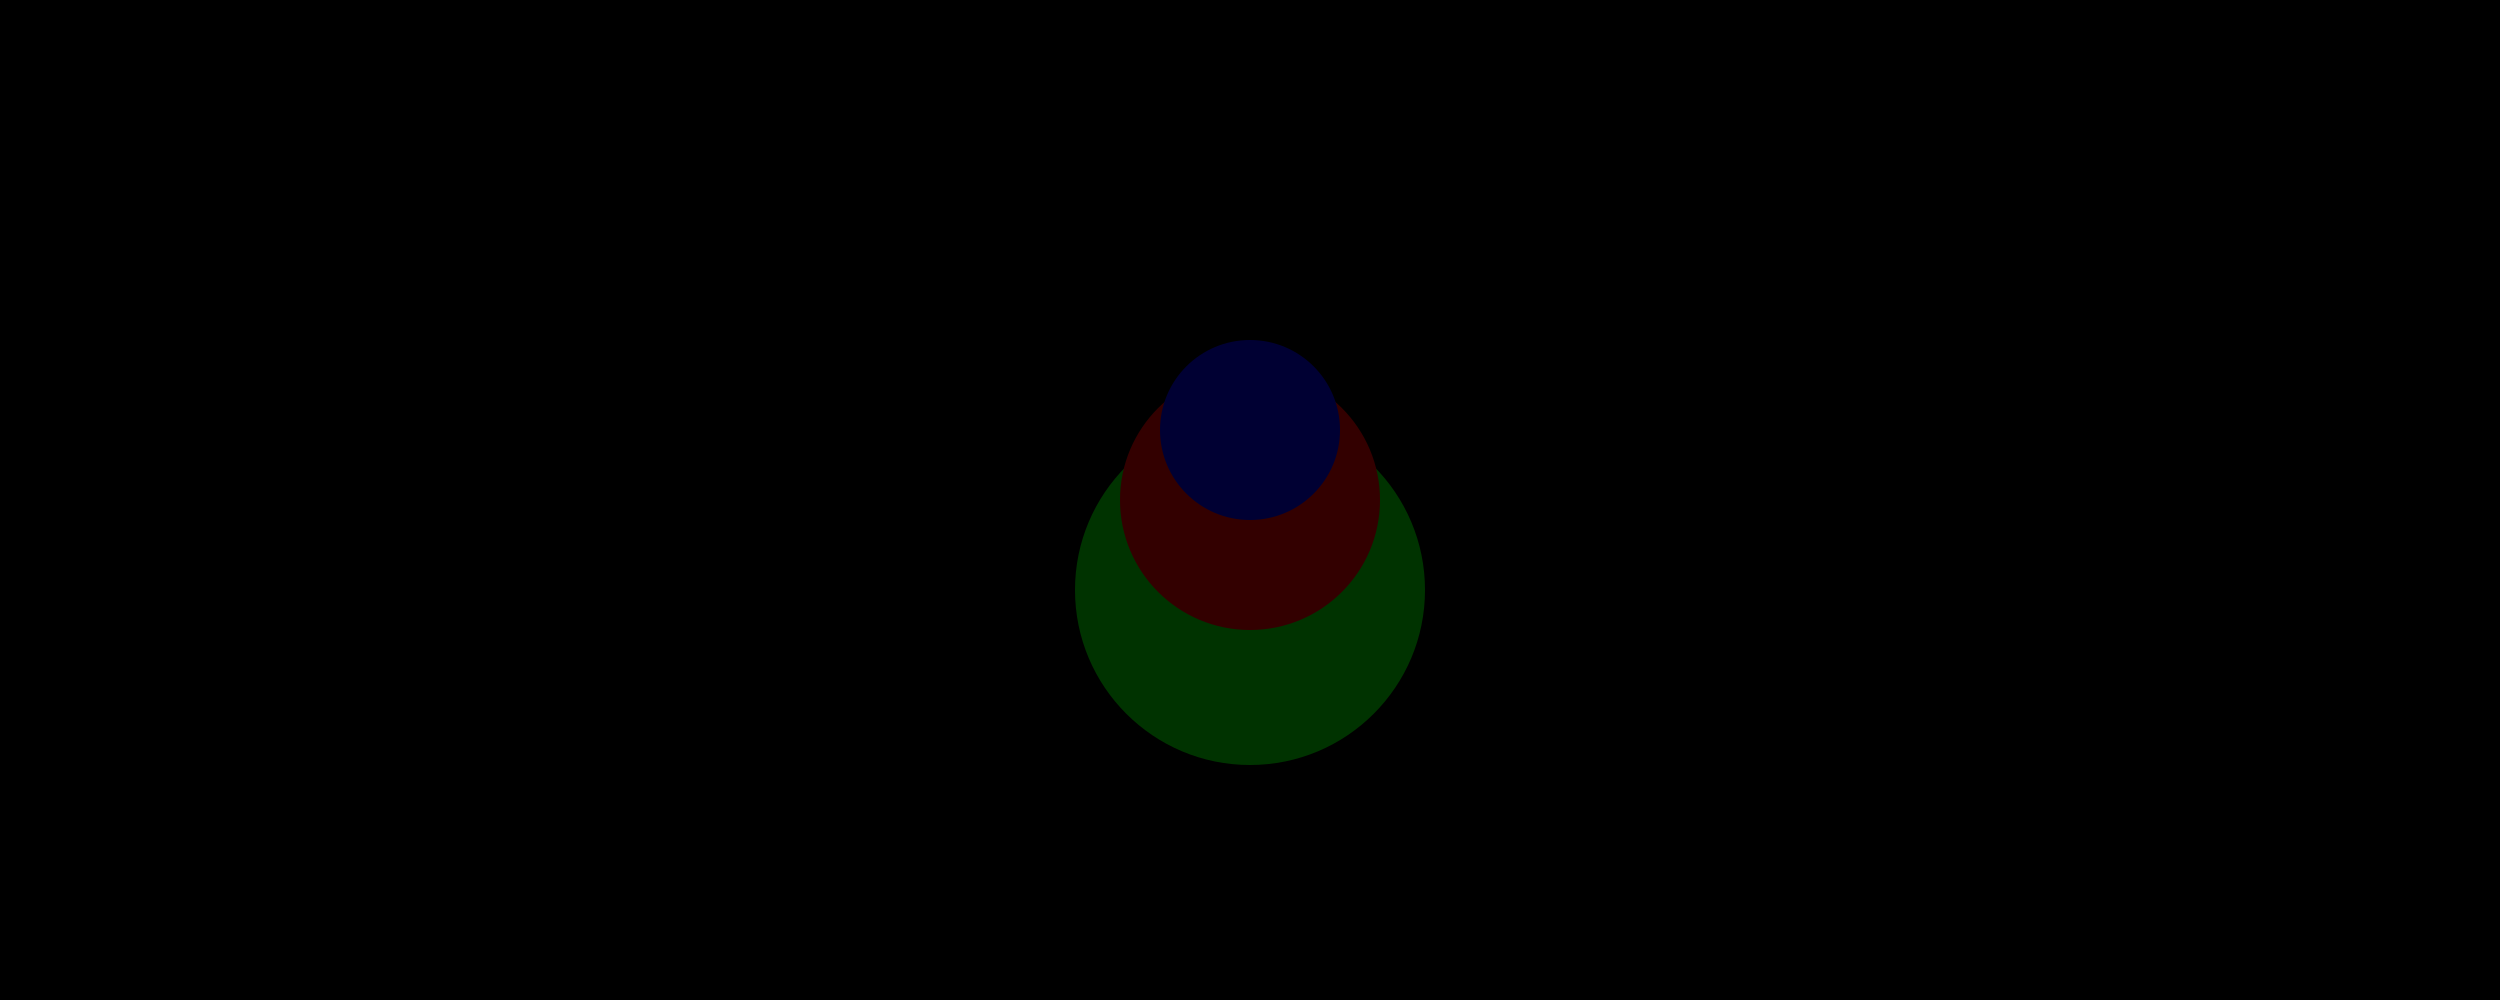
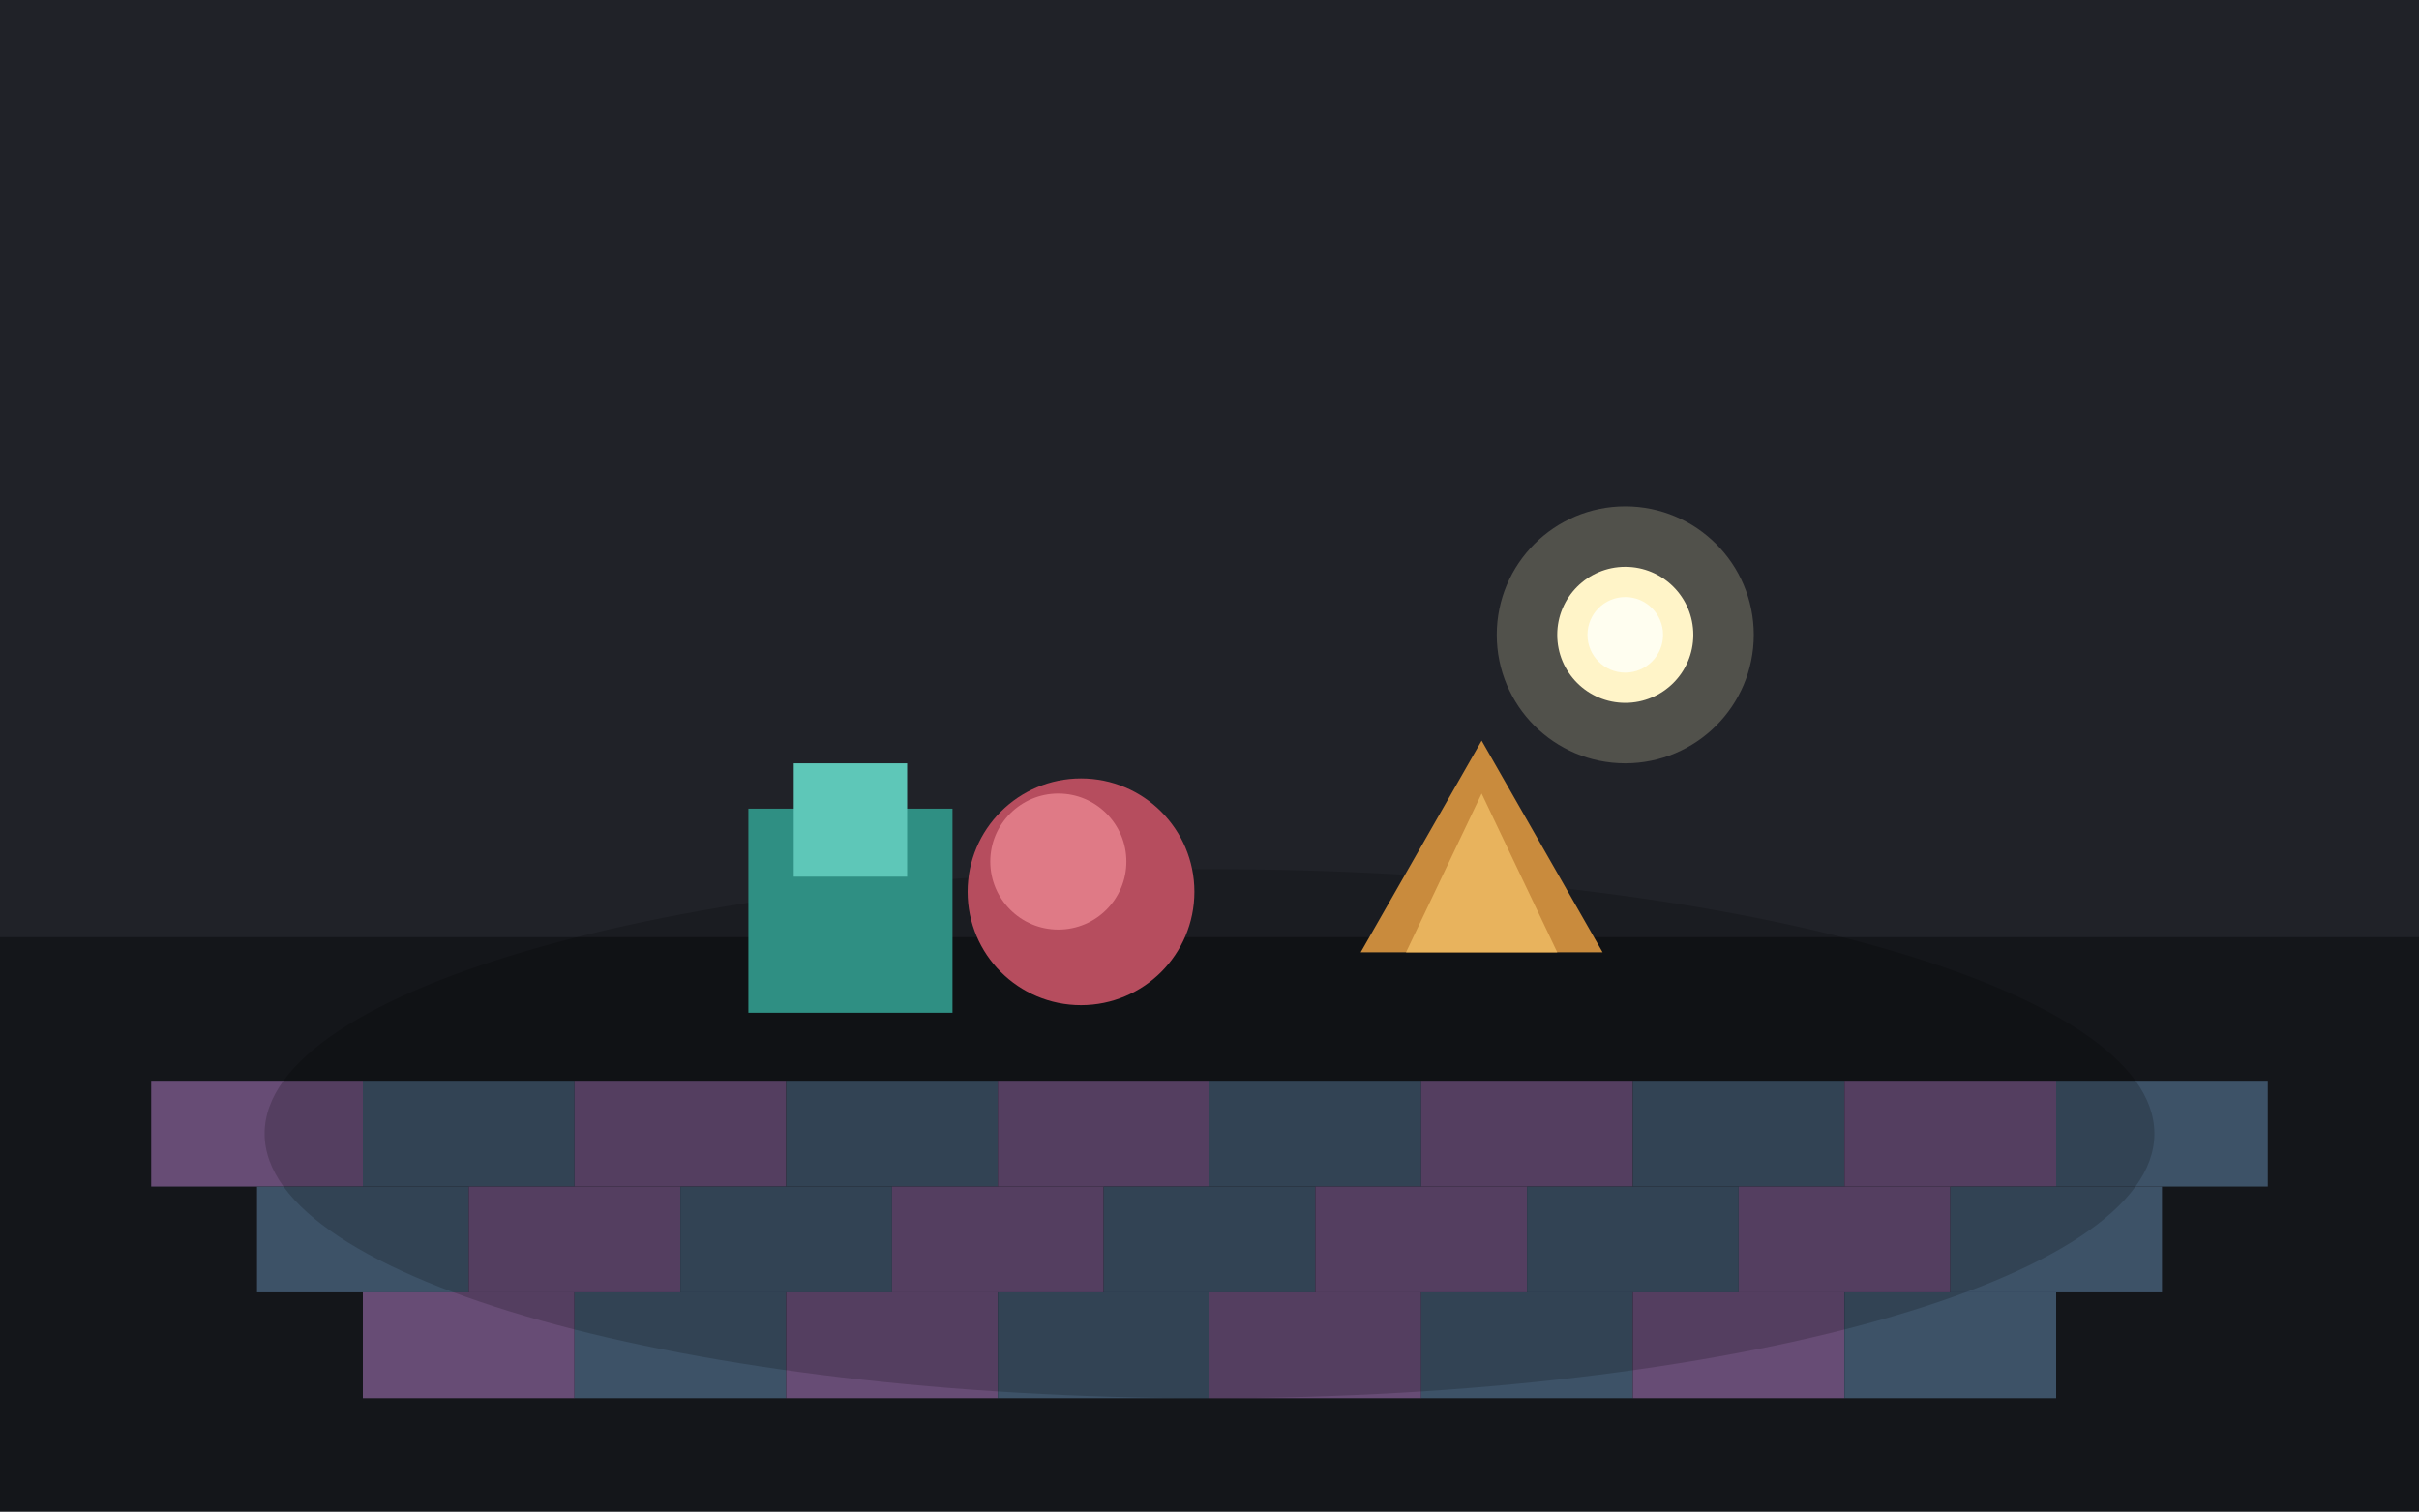
- <svg xmlns="http://www.w3.org/2000/svg" width="500" height="200" viewBox="0 0 500 200" role="img" aria-label="Three shaded spheres on a black background">
-   <rect width="500" height="200" fill="#000" />
-   <circle cx="250" cy="118" r="35" fill="#003300" />
-   <circle cx="250" cy="100" r="26" fill="#330000" />
-   <circle cx="250" cy="86" r="18" fill="#000033" />
+ <svg xmlns="http://www.w3.org/2000/svg" width="640" height="400" viewBox="0 0 640 400" role="img" aria-label="Raytraced scene with checkerboard floor, colorful primitives, and a drifting point light">
+   <rect width="640" height="400" fill="#202228" />
+   <rect x="0" y="248" width="640" height="152" fill="#14161a" />
+   <g opacity="0.95">
+     <rect x="40" y="286" width="56" height="28" fill="#6b4f7a" />
+     <rect x="96" y="286" width="56" height="28" fill="#3f556b" />
+     <rect x="152" y="286" width="56" height="28" fill="#6b4f7a" />
+     <rect x="208" y="286" width="56" height="28" fill="#3f556b" />
+     <rect x="264" y="286" width="56" height="28" fill="#6b4f7a" />
+     <rect x="320" y="286" width="56" height="28" fill="#3f556b" />
+     <rect x="376" y="286" width="56" height="28" fill="#6b4f7a" />
+     <rect x="432" y="286" width="56" height="28" fill="#3f556b" />
+     <rect x="488" y="286" width="56" height="28" fill="#6b4f7a" />
+     <rect x="544" y="286" width="56" height="28" fill="#3f556b" />
+     <rect x="68" y="314" width="56" height="28" fill="#3f556b" />
+     <rect x="124" y="314" width="56" height="28" fill="#6b4f7a" />
+     <rect x="180" y="314" width="56" height="28" fill="#3f556b" />
+     <rect x="236" y="314" width="56" height="28" fill="#6b4f7a" />
+     <rect x="292" y="314" width="56" height="28" fill="#3f556b" />
+     <rect x="348" y="314" width="56" height="28" fill="#6b4f7a" />
+     <rect x="404" y="314" width="56" height="28" fill="#3f556b" />
+     <rect x="460" y="314" width="56" height="28" fill="#6b4f7a" />
+     <rect x="516" y="314" width="56" height="28" fill="#3f556b" />
+     <rect x="96" y="342" width="56" height="28" fill="#6b4f7a" />
+     <rect x="152" y="342" width="56" height="28" fill="#3f556b" />
+     <rect x="208" y="342" width="56" height="28" fill="#6b4f7a" />
+     <rect x="264" y="342" width="56" height="28" fill="#3f556b" />
+     <rect x="320" y="342" width="56" height="28" fill="#6b4f7a" />
+     <rect x="376" y="342" width="56" height="28" fill="#3f556b" />
+     <rect x="432" y="342" width="56" height="28" fill="#6b4f7a" />
+     <rect x="488" y="342" width="56" height="28" fill="#3f556b" />
+   </g>
+   <ellipse cx="320" cy="300" rx="250" ry="70" fill="#000" opacity="0.18" />
+   <rect x="198" y="214" width="54" height="54" fill="#2f8f83" />
+   <rect x="210" y="202" width="30" height="30" fill="#5ec7b8" />
+   <polygon points="360,252 392,196 424,252" fill="#c98b3d" />
+   <polygon points="372,252 392,210 412,252" fill="#e8b35d" />
+   <circle cx="286" cy="236" r="30" fill="#b64d5e" />
+   <circle cx="280" cy="228" r="18" fill="#df7a86" />
+   <circle cx="430" cy="168" r="34" fill="#fff4c8" opacity="0.22" />
+   <circle cx="430" cy="168" r="18" fill="#fff4c8" />
+   <circle cx="430" cy="168" r="10" fill="#fffef0" />
</svg>
